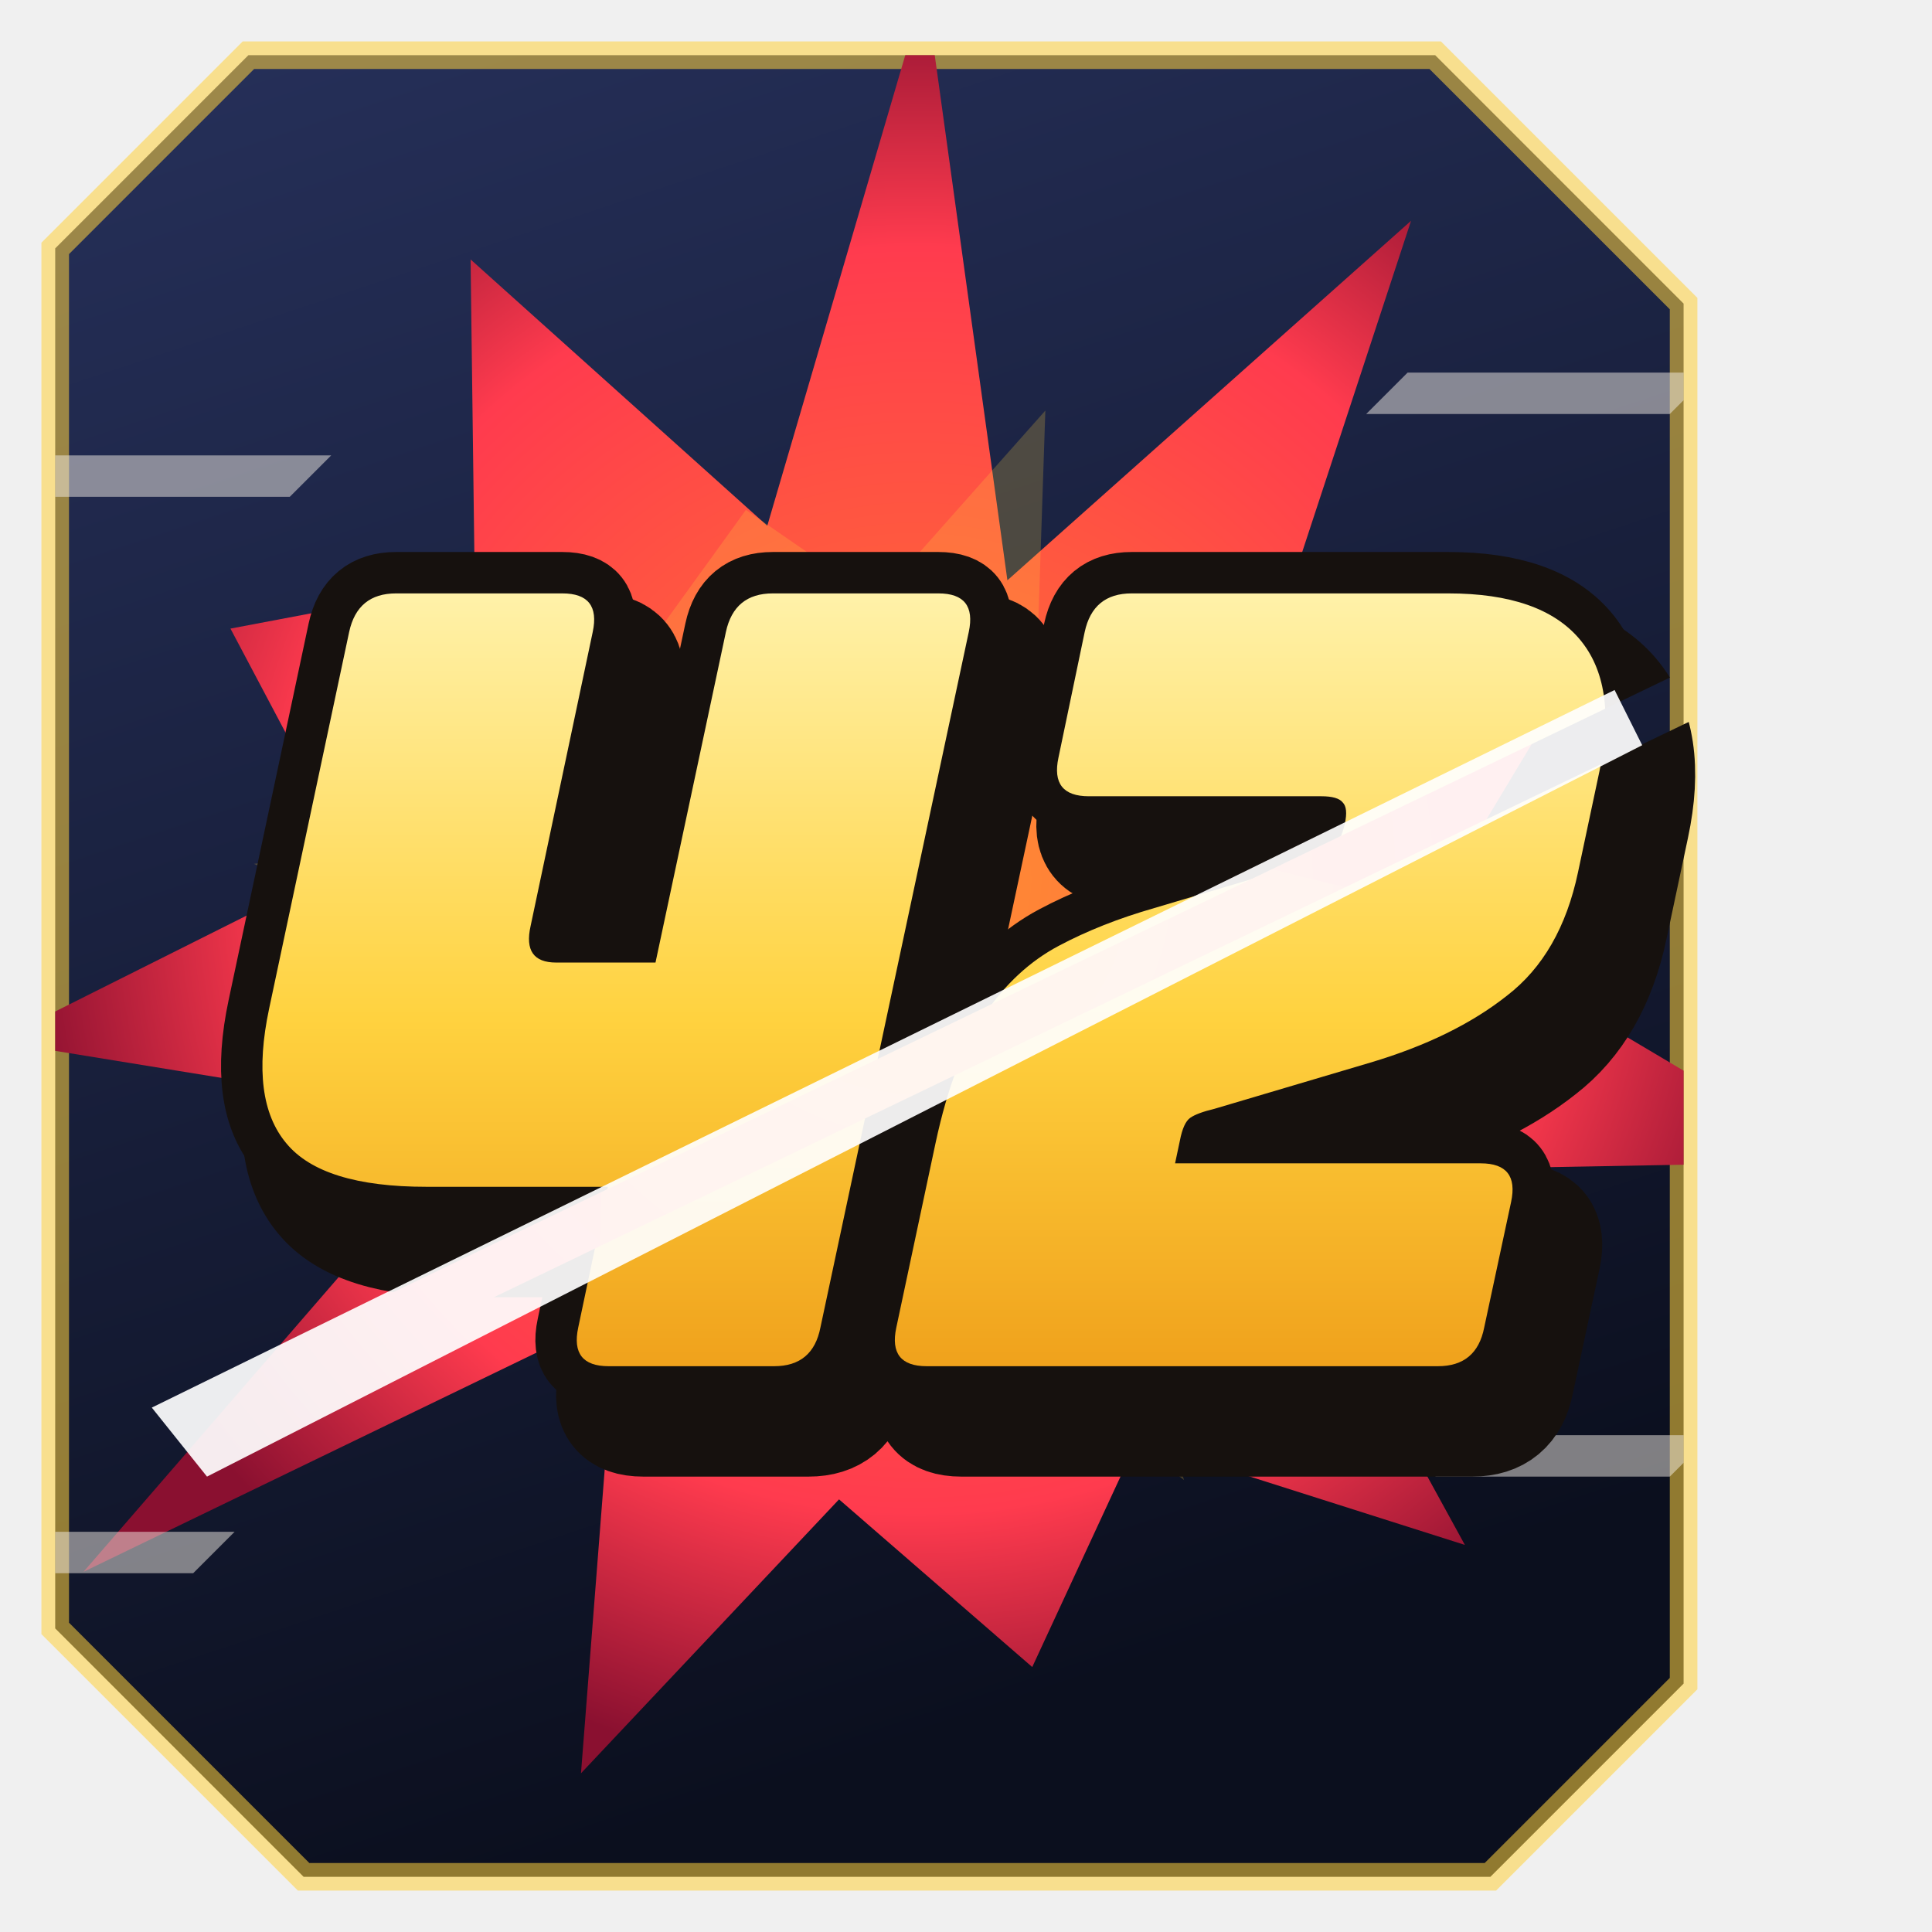
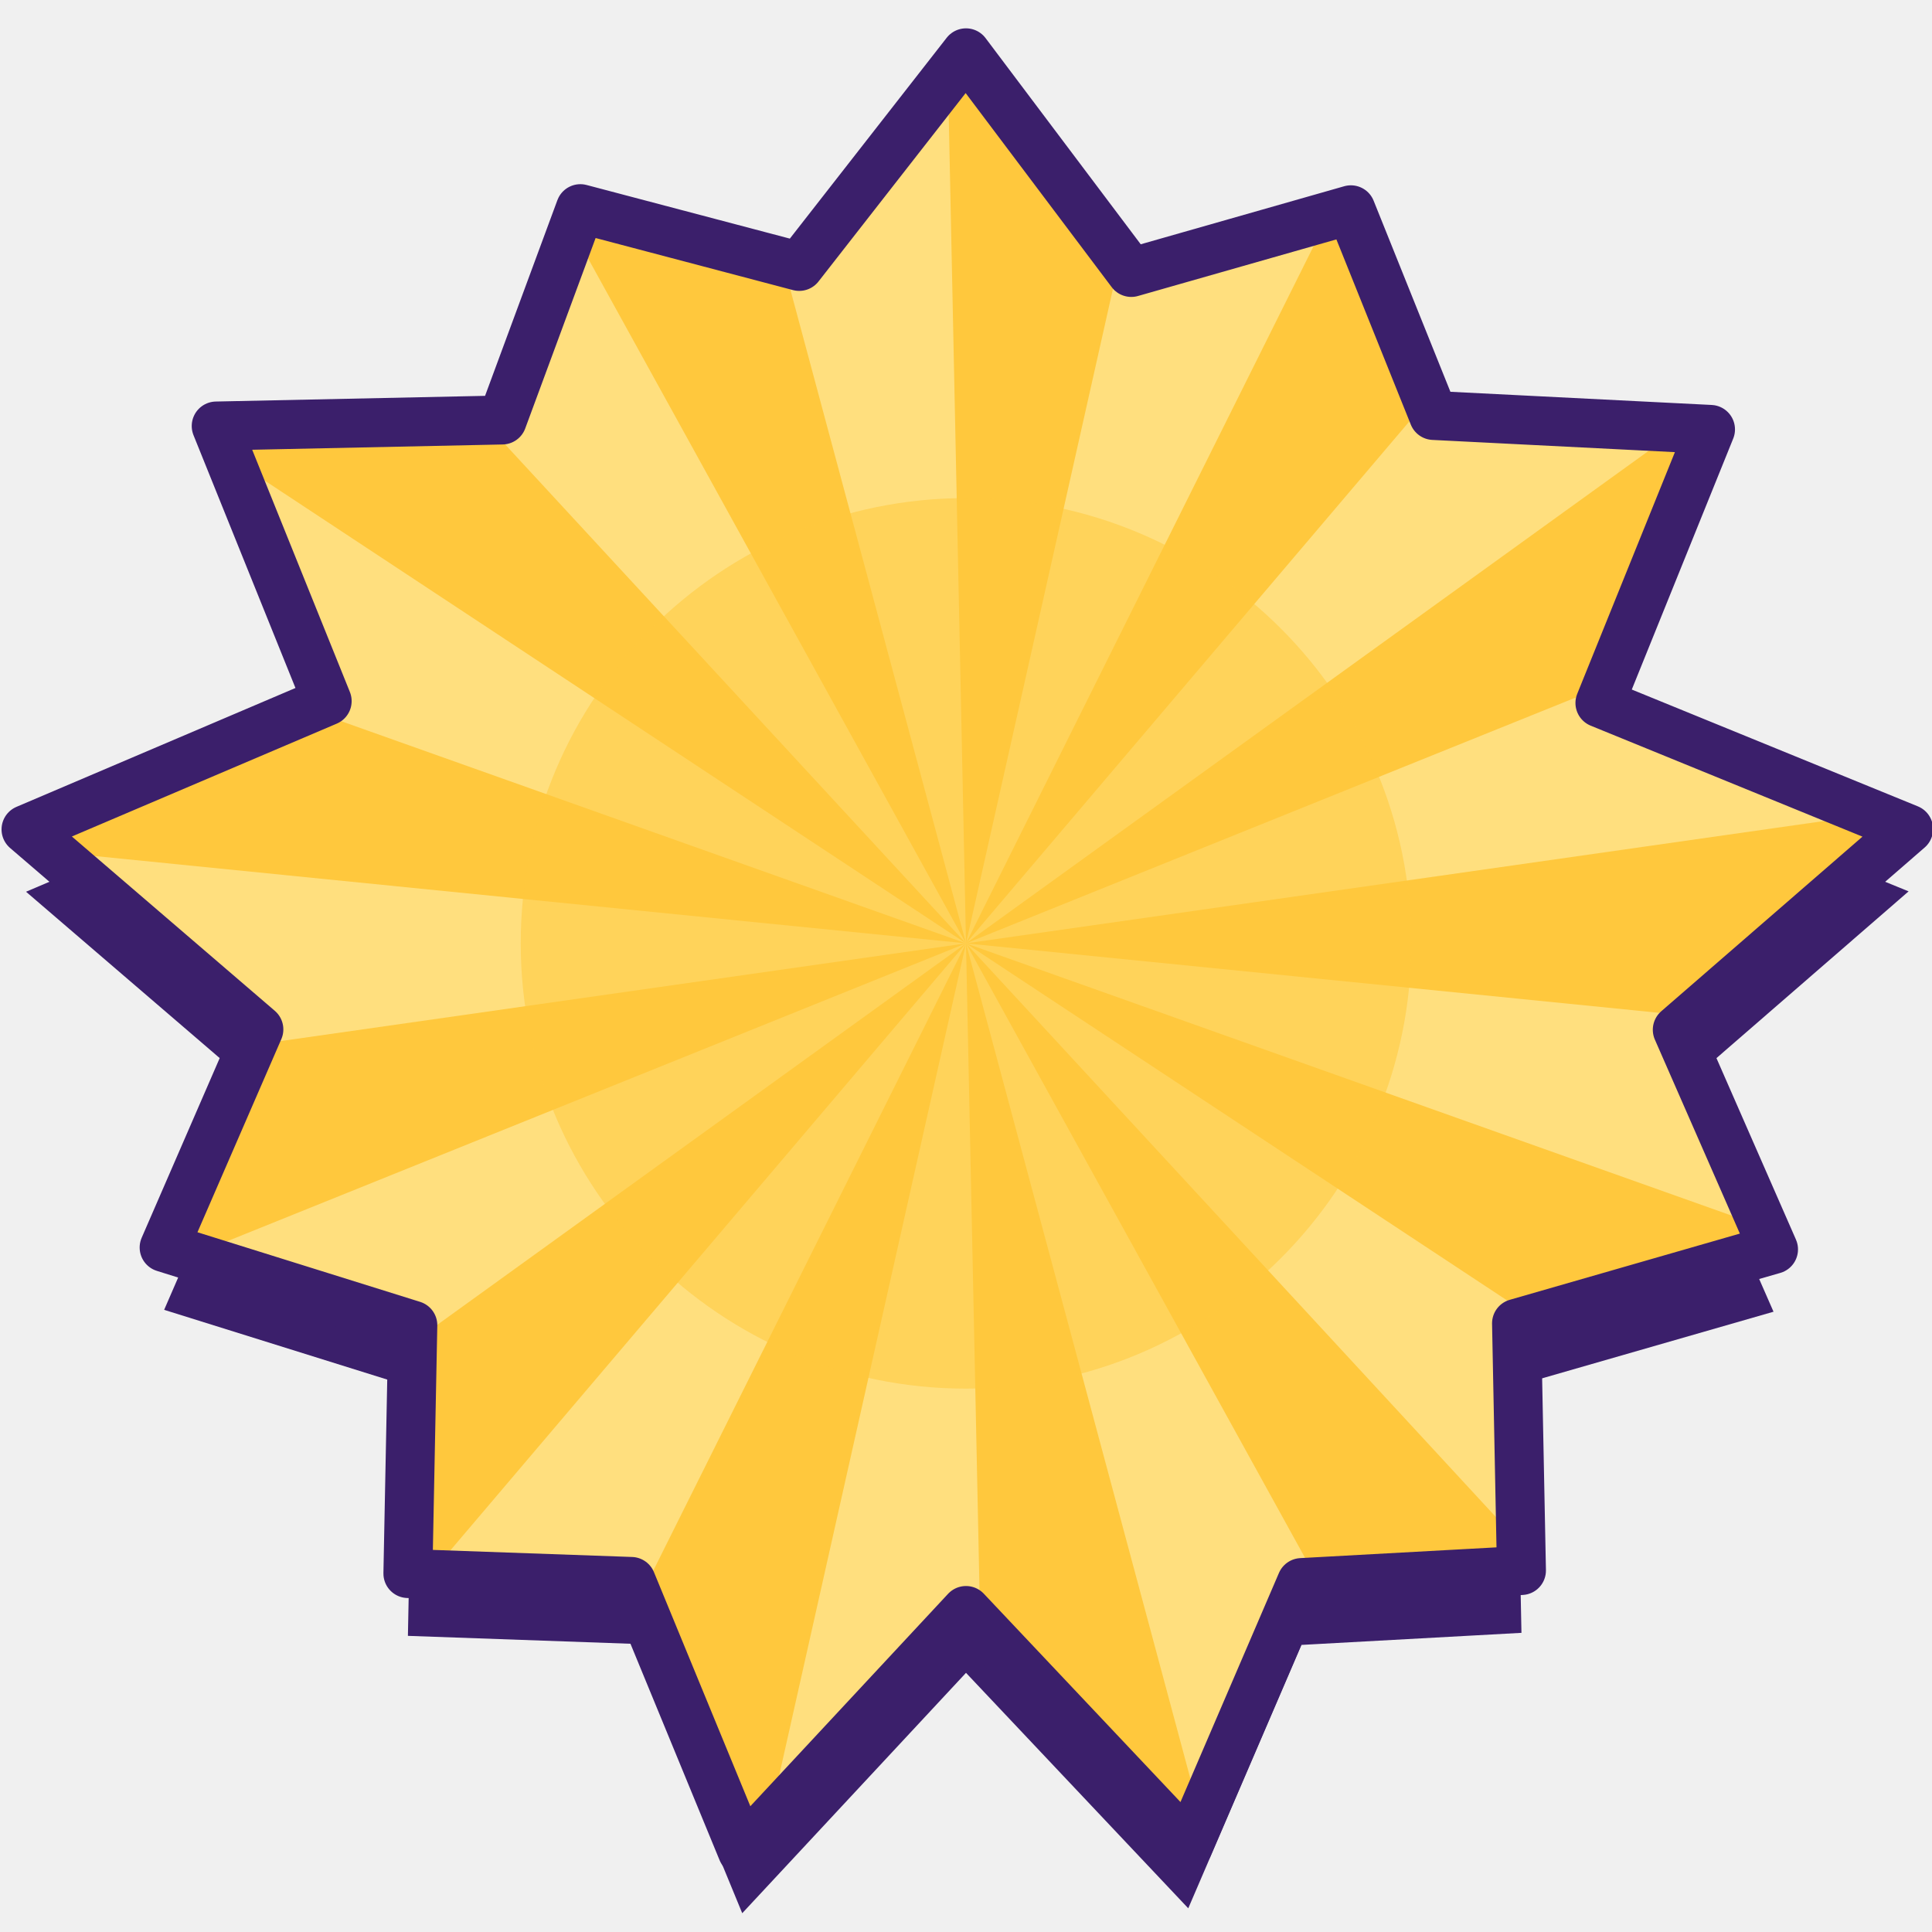
- <svg xmlns="http://www.w3.org/2000/svg" viewBox="-8 -8 280 280" role="img" aria-label="Floor 42">
+ <svg xmlns="http://www.w3.org/2000/svg" role="img" aria-label="Pewfield" width="512" height="512" viewBox="0 0 512 512">
  <defs>
-     <linearGradient id="f42plate" x1="0" y1="0" x2=".3" y2="1">
-       <stop offset="0" stop-color="#26305A" />
-       <stop offset="1" stop-color="#0B0F1E" />
-     </linearGradient>
-     <radialGradient id="f42burst" cx=".5" cy=".5" r=".5">
-       <stop offset="0" stop-color="#FF7A2F" />
-       <stop offset=".7" stop-color="#FF3B4E" />
-       <stop offset="1" stop-color="#8A1030" />
-     </radialGradient>
-     <linearGradient id="f42gold" x1="0" y1="0" x2="0" y2="1">
-       <stop offset="0" stop-color="#FFF1A8" />
-       <stop offset=".55" stop-color="#FFD23F" />
-       <stop offset="1" stop-color="#F0A21C" />
-     </linearGradient>
-     <clipPath id="f42clip">
-       <path d="M28 0H200L236 36V236L208 264H36L0 228V28Z" />
+     <clipPath id="c256250236">
+       <path d="M256.0,14.0L299.8,72.2L358.0,55.6L379.9,110.1L453.3,113.8L424.0,186.3L505.8,219.7L444.5,272.9L470.0,331.1L401.9,350.7L403.2,416.2L344.9,419.4L314.9,489.2L256.0,426.8L196.7,490.5L167.3,419.1L108.1,417.0L109.4,351.2L43.5,330.6L68.6,272.8L6.9,219.8L86.7,185.8L57.3,112.9L133.1,111.3L153.8,55.3L211.8,70.6Z" />
    </clipPath>
-     <mask id="f42cutE" maskUnits="userSpaceOnUse" x="-40" y="-40" width="340" height="340">
-       <rect x="-40" y="-40" width="340" height="340" fill="#fff" />
-       <path d="M-3588.5 1938.4L3619.5 -1532.1L3616.5 -1538.4L-3591.5 1932.1Z" fill="#000" />
-     </mask>
  </defs>
-   <g transform="translate(0 0)">
-     <path d="M28 0H200L236 36V236L208 264H36L0 228V28Z" fill="url(#f42plate)" />
-     <path d="M28 0H200L236 36V236L208 264H36L0 228V28Z" fill="none" stroke="#FFD23F" stroke-opacity=".55" stroke-width="4" />
-     <g clip-path="url(#f42clip)">
-       <path d="M258.3 160.4L174.7 161.9L204.3 215.9L156.8 200.8L141.6 233.6L113.6 209.3L76.2 249.0L81.4 182.4L4.1 219.8L60.9 154.2L-8.6 142.9L43.3 116.9L25.4 83.1L60.8 76.4L60.2 29.6L103.2 68.2L126.1 -9.9L138.0 76.1L196.5 24.0L175.6 87.6L218.1 93.0L198.8 125.1Z" fill="url(#f42burst)" />
-       <path d="M200.0 171.6L149.3 160.3L163.6 206.5L131.3 181.3L116.5 202.2L100.5 187.3L78.4 190.8L79.2 164.1L37.0 166.9L76.2 137.1L28.8 117.2L74.5 111.0L63.5 82.6L87.9 82.8L100.1 65.9L119.1 79.0L143.5 51.5L142.0 96.4L189.1 73.1L160.0 113.9L195.1 122.6L173.6 141.2Z" fill="#FFD23F" fill-opacity=".22" />
-       <path d="M-4 58h44l-6 6h-44z" fill="#F4EFE6" fill-opacity=".5" />
-       <path d="M-4 214h30l-6 6h-30z" fill="#F4EFE6" fill-opacity=".5" />
-       <path d="M196 46h44l-6 6h-44z" fill="#F4EFE6" fill-opacity=".5" />
-       <path d="M206 200h34l-6 6h-34z" fill="#F4EFE6" fill-opacity=".5" />
-     </g>
-   </g>
-   <g mask="url(#f42cutE)">
-     <g transform="translate(10.2 190.0)">
-       <path d="M69.9 -26H43.6Q28.5 -26 23.3 -32.3Q18 -38.6 20.8 -51.8L32.4 -106.4Q33.6 -112 39.2 -112H63.3Q68.9 -112 67.7 -106.4L58.7 -63.8Q57.5 -58.5 62.4 -58.5H76.8L87 -106.4Q88.2 -112 93.8 -112H117.8Q123.4 -112 122.2 -106.4L100.7 -5.6Q99.6 0 94 0H70Q64.4 0 65.6 -5.6ZM190.2 0H116.1Q110.5 0 111.7 -5.6L117.4 -32.4Q120 -44.5 124.5 -51Q129 -57.6 135.2 -60.9Q141.4 -64.2 149.1 -66.4L171.3 -73Q173.9 -73.7 175 -74.9Q176.1 -76.1 176.7 -78.6Q177.2 -80.9 176.4 -81.7Q175.7 -82.6 173.3 -82.6H139.6Q134 -82.6 135.2 -88.2L139 -106.4Q140.2 -112 145.8 -112H191.7Q205.1 -112 210.7 -105.4Q216.3 -98.8 213.6 -86.2L210.5 -71.6Q208 -59.7 200.2 -53.7Q192.5 -47.6 180.4 -44L157.8 -37.3Q155.3 -36.7 154.3 -36Q153.3 -35.3 152.8 -32.7L152.1 -29.4H196.4Q202 -29.4 200.8 -23.8L196.9 -5.6Q195.8 0 190.2 0Z" fill="#16110E" stroke="#16110E" stroke-width="16" stroke-linejoin="round" transform="translate(5 8)" />
-       <path d="M69.9 -26H43.6Q28.5 -26 23.3 -32.3Q18 -38.6 20.8 -51.8L32.4 -106.4Q33.6 -112 39.2 -112H63.3Q68.9 -112 67.7 -106.4L58.7 -63.8Q57.5 -58.5 62.4 -58.5H76.8L87 -106.4Q88.2 -112 93.8 -112H117.8Q123.4 -112 122.2 -106.4L100.7 -5.6Q99.6 0 94 0H70Q64.4 0 65.6 -5.6ZM190.2 0H116.1Q110.5 0 111.7 -5.6L117.4 -32.4Q120 -44.5 124.5 -51Q129 -57.6 135.2 -60.9Q141.4 -64.2 149.1 -66.4L171.3 -73Q173.9 -73.7 175 -74.9Q176.1 -76.1 176.7 -78.6Q177.2 -80.9 176.4 -81.7Q175.7 -82.6 173.3 -82.6H139.6Q134 -82.6 135.2 -88.2L139 -106.4Q140.2 -112 145.8 -112H191.7Q205.1 -112 210.7 -105.4Q216.3 -98.8 213.6 -86.2L210.5 -71.6Q208 -59.7 200.2 -53.7Q192.5 -47.6 180.4 -44L157.8 -37.3Q155.3 -36.7 154.3 -36Q153.3 -35.3 152.8 -32.7L152.1 -29.4H196.4Q202 -29.4 200.8 -23.8L196.9 -5.6Q195.8 0 190.2 0Z" fill="none" stroke="#16110E" stroke-width="12" stroke-linejoin="round" />
-       <path d="M69.9 -26H43.6Q28.5 -26 23.3 -32.3Q18 -38.6 20.8 -51.8L32.4 -106.4Q33.6 -112 39.2 -112H63.3Q68.9 -112 67.7 -106.4L58.7 -63.8Q57.5 -58.5 62.4 -58.5H76.8L87 -106.4Q88.2 -112 93.8 -112H117.8Q123.4 -112 122.2 -106.4L100.7 -5.6Q99.6 0 94 0H70Q64.4 0 65.6 -5.6ZM190.2 0H116.1Q110.5 0 111.7 -5.6L117.4 -32.4Q120 -44.5 124.5 -51Q129 -57.6 135.2 -60.9Q141.4 -64.2 149.1 -66.4L171.3 -73Q173.9 -73.7 175 -74.9Q176.1 -76.1 176.7 -78.6Q177.2 -80.9 176.4 -81.7Q175.7 -82.6 173.3 -82.6H139.6Q134 -82.6 135.2 -88.2L139 -106.4Q140.2 -112 145.8 -112H191.7Q205.1 -112 210.7 -105.4Q216.3 -98.8 213.6 -86.2L210.5 -71.6Q208 -59.7 200.2 -53.7Q192.5 -47.6 180.4 -44L157.8 -37.3Q155.3 -36.7 154.3 -36Q153.3 -35.3 152.8 -32.7L152.1 -29.4H196.4Q202 -29.4 200.8 -23.8L196.9 -5.6Q195.8 0 190.2 0Z" fill="url(#f42gold)" />
-     </g>
-   </g>
-   <path d="M14 196L226 92L230 100L22 206Z" fill="#FFFFFF" fill-opacity="0.92" />
+   <path d="M256.0,14.0L299.8,72.2L358.0,55.6L379.9,110.1L453.3,113.8L424.0,186.3L505.8,219.7L444.5,272.9L470.0,331.1L401.9,350.7L403.2,416.2L344.9,419.4L314.9,489.2L256.0,426.8L196.7,490.5L167.3,419.1L108.1,417.0L109.4,351.2L43.5,330.6L68.6,272.8L6.9,219.8L86.7,185.8L57.3,112.9L133.1,111.3L153.8,55.3L211.8,70.6Z" fill="#3B1F6B" transform="translate(0 16.52)" />
+   <path d="M256.0,14.0L299.8,72.2L358.0,55.6L379.9,110.1L453.3,113.8L424.0,186.3L505.8,219.7L444.5,272.9L470.0,331.1L401.9,350.7L403.2,416.2L344.9,419.4L314.9,489.2L256.0,426.8L196.7,490.5L167.3,419.1L108.1,417.0L109.4,351.2L43.5,330.6L68.6,272.8L6.9,219.8L86.7,185.8L57.3,112.9L133.1,111.3L153.8,55.3L211.8,70.6Z" fill="#FFC83D" />
+   <path d="M256,250L561.3,280.6L545.1,352.8ZM256,250L512.1,419.0L464.2,475.4ZM256,250L404.2,518.6L335.6,546.3ZM256,250L262.4,556.7L188.8,549.3ZM256,250L119.1,524.6L57.4,483.8ZM256,250L7.2,429.5L-28.5,364.7ZM256,250L-47.7,293.3L-49.3,219.4ZM256,250L-33.1,147.2L-0.1,81.0ZM256,250L47.8,24.6L107.8,-18.6ZM256,250L176.4,-46.3L249.6,-56.7ZM256,250L323.2,-49.3L392.9,-24.6ZM256,250L454.6,16.2L504.8,70.5ZM256,250L540.5,135.3L559.7,206.7Z" fill="#FFE38A" clip-path="url(#c256250236)" opacity=".85" />
+   <circle cx="256" cy="250" r="118" fill="#FFC83D" clip-path="url(#c256250236)" opacity=".55" />
+   <path d="M256.0,14.0L299.8,72.2L358.0,55.6L379.9,110.1L453.3,113.8L424.0,186.3L505.8,219.7L444.5,272.9L470.0,331.1L401.9,350.7L403.2,416.2L344.9,419.4L314.9,489.2L256.0,426.8L196.7,490.5L167.3,419.1L108.1,417.0L109.4,351.2L43.5,330.6L68.6,272.8L6.9,219.8L86.7,185.8L57.3,112.9L133.1,111.3L153.8,55.3L211.8,70.6Z" fill="none" stroke="#3B1F6B" stroke-width="12.98" stroke-linejoin="round" />
</svg>
